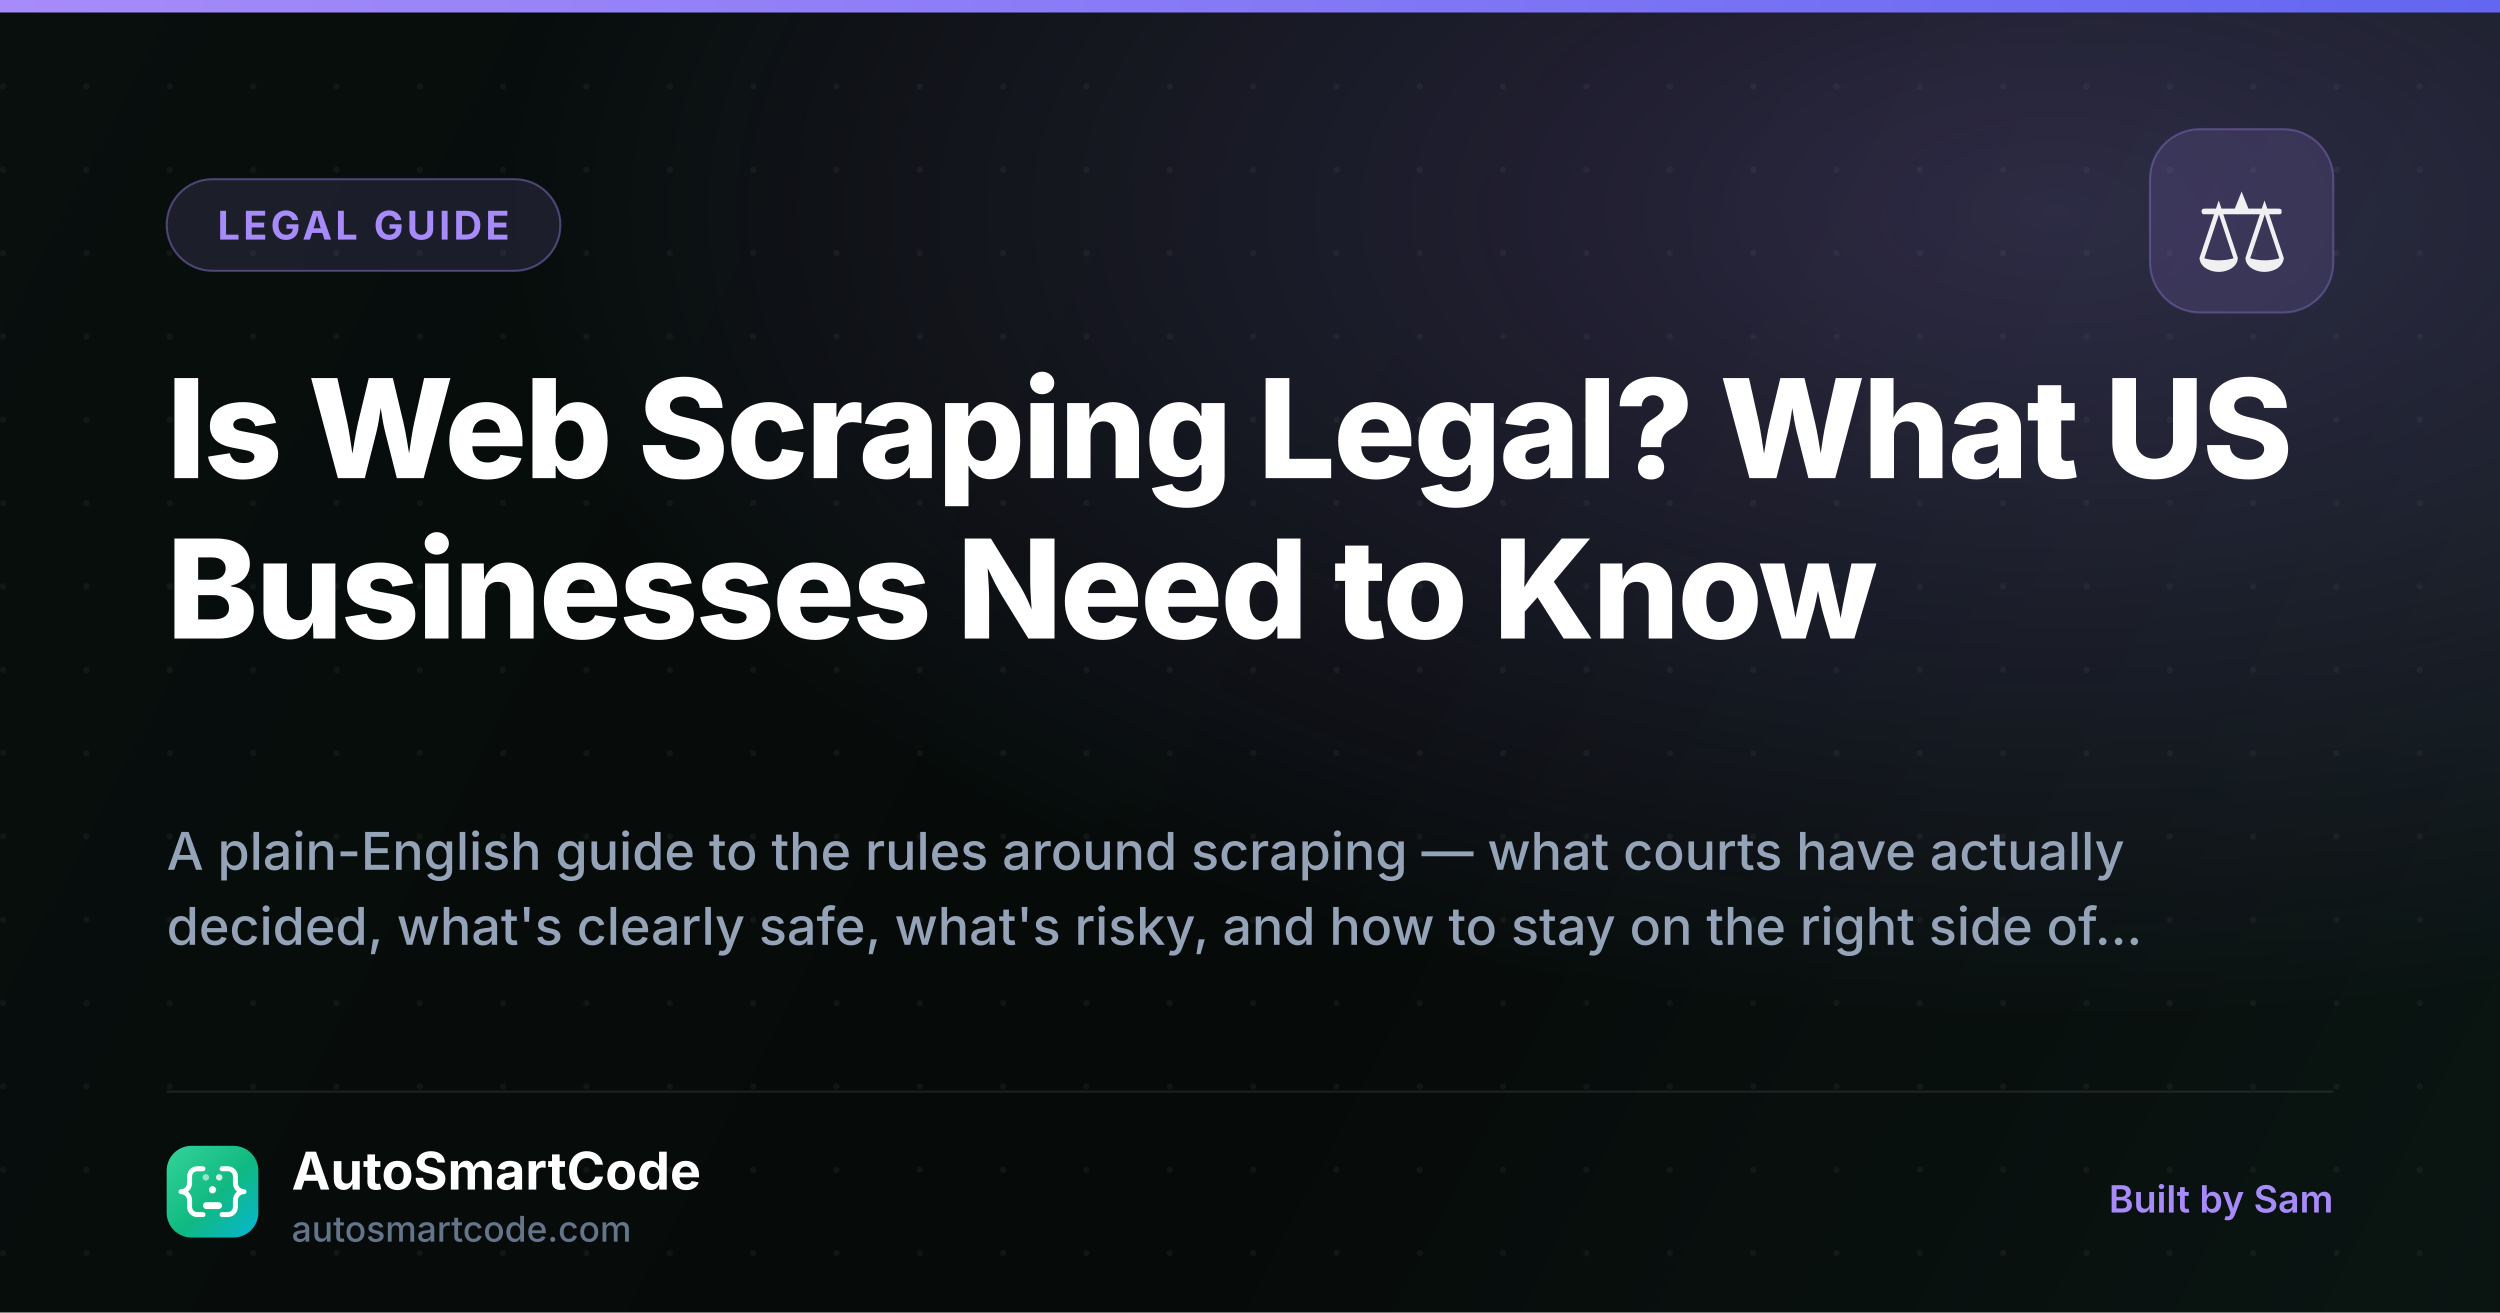
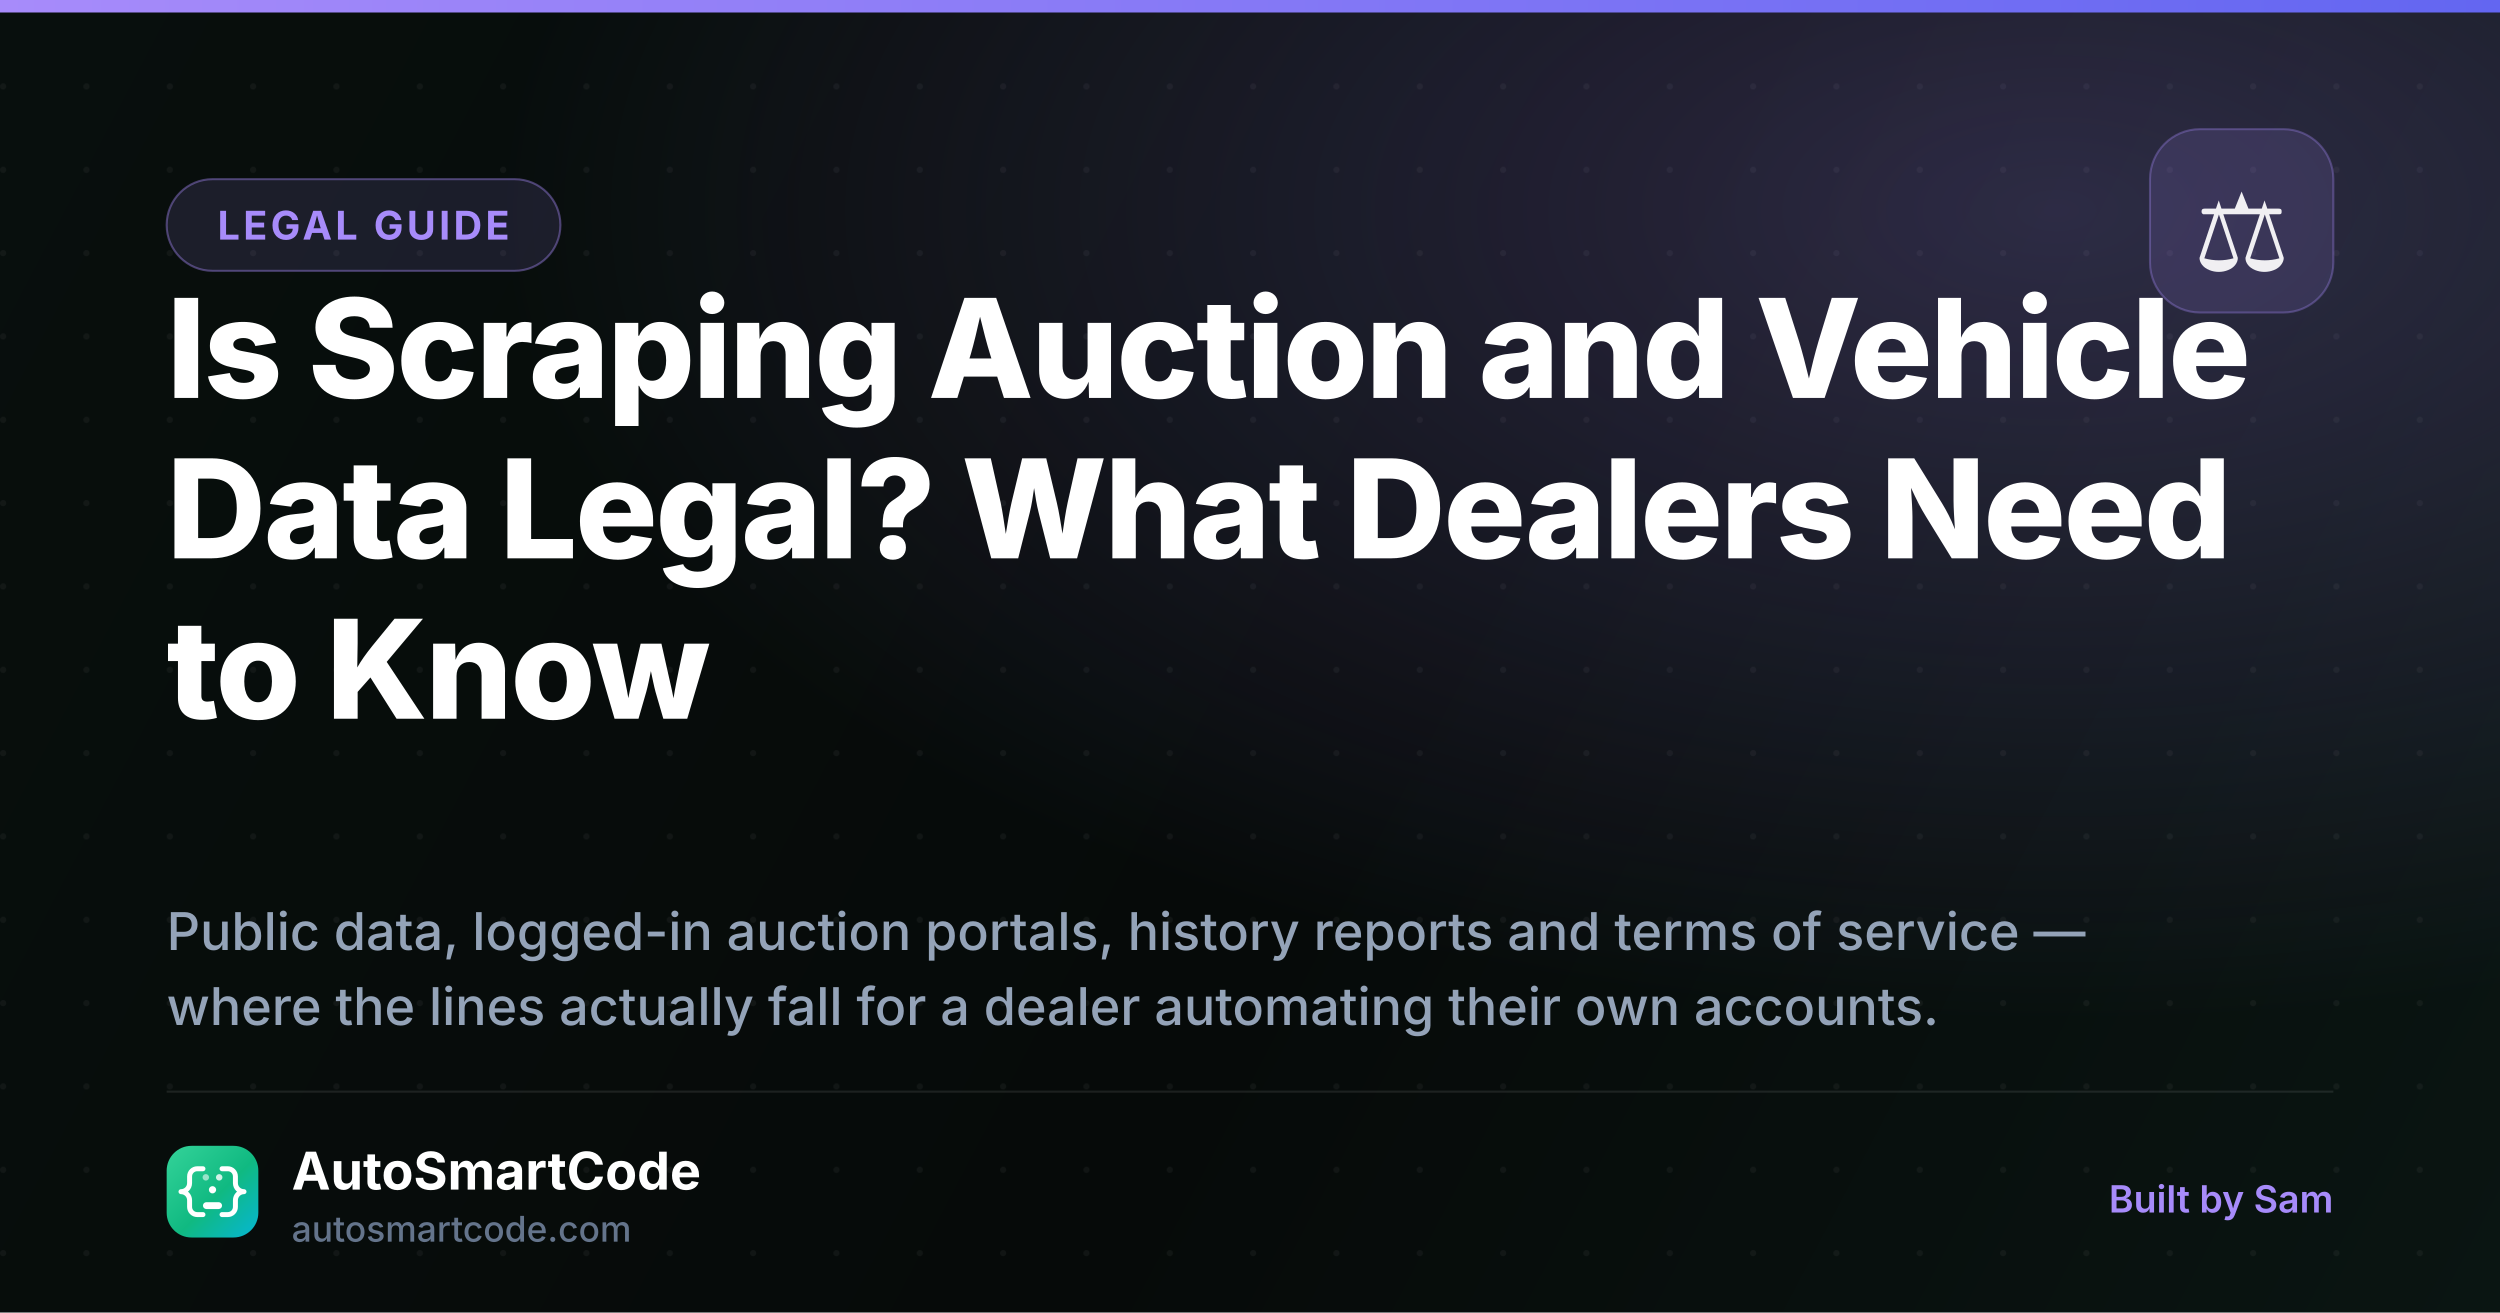
<svg xmlns="http://www.w3.org/2000/svg" width="1200" height="630" viewBox="0 0 1200 630" role="img">
  <defs>
    <linearGradient id="bg" x1="0" y1="0" x2="1200" y2="630" gradientUnits="userSpaceOnUse">
      <stop offset="0%" stop-color="#080f0d" />
      <stop offset="55%" stop-color="#060a09" />
      <stop offset="100%" stop-color="#0a1512" />
    </linearGradient>
    <linearGradient id="mark" x1="0" y1="0" x2="48" y2="48" gradientUnits="userSpaceOnUse">
      <stop offset="0%" stop-color="#34d399" />
      <stop offset="55%" stop-color="#10b981" />
      <stop offset="100%" stop-color="#06b6d4" />
    </linearGradient>
    <linearGradient id="accent" x1="0" y1="0" x2="1200" y2="0" gradientUnits="userSpaceOnUse">
      <stop offset="0%" stop-color="#a78bfa" />
      <stop offset="100%" stop-color="#6366f1" />
    </linearGradient>
    <radialGradient id="glow" cx="0.82" cy="0.16" r="0.62">
      <stop offset="0%" stop-color="#a78bfa" stop-opacity="0.24" />
      <stop offset="100%" stop-color="#a78bfa" stop-opacity="0" />
    </radialGradient>
    <pattern id="grid" width="40" height="40" patternUnits="userSpaceOnUse">
      <circle cx="1.5" cy="1.5" r="1.5" fill="#ffffff" fill-opacity="0.045" />
    </pattern>
  </defs>
  <rect width="1200" height="630" fill="url(#bg)" />
  <rect width="1200" height="630" fill="url(#grid)" />
  <rect width="1200" height="630" fill="url(#glow)" />
  <rect width="1200" height="6" fill="url(#accent)" />
  <rect x="80" y="86" width="189" height="44" rx="22" fill="#a78bfa" fill-opacity="0.13" stroke="#a78bfa" stroke-opacity="0.4" />
  <text x="174.5" y="115" text-anchor="middle" font-family="'Plus Jakarta Sans','Inter',system-ui,-apple-system,'Segoe UI',Roboto,sans-serif" font-size="19" font-weight="700" fill="#a78bfa" letter-spacing="1.6">LEGAL GUIDE</text>
  <g>
    <rect x="1032" y="62" width="88" height="88" rx="24" fill="#a78bfa" fill-opacity="0.14" stroke="#a78bfa" stroke-opacity="0.32" />
    <text x="1076" y="130" text-anchor="middle" font-size="52" fill="#ffffff" fill-opacity="0.92">⚖️</text>
  </g>
-   <text x="80" y="229.5" font-family="'Plus Jakarta Sans','Inter',system-ui,-apple-system,'Segoe UI',Roboto,sans-serif" font-size="66" font-weight="800" fill="#ffffff" letter-spacing="-1.1">Is Web Scraping Legal? What US</text>
-   <text x="80" y="306.5" font-family="'Plus Jakarta Sans','Inter',system-ui,-apple-system,'Segoe UI',Roboto,sans-serif" font-size="66" font-weight="800" fill="#ffffff" letter-spacing="-1.1">Businesses Need to Know</text>
-   <text x="80" y="417.5" font-family="'Plus Jakarta Sans','Inter',system-ui,-apple-system,'Segoe UI',Roboto,sans-serif" font-size="25" font-weight="500" fill="#94a3b8">A plain-English guide to the rules around scraping — what courts have actually</text>
-   <text x="80" y="453.5" font-family="'Plus Jakarta Sans','Inter',system-ui,-apple-system,'Segoe UI',Roboto,sans-serif" font-size="25" font-weight="500" fill="#94a3b8">decided, what's clearly safe, what's risky, and how to stay on the right side of…</text>
+   <text x="80" y="191" font-family="'Plus Jakarta Sans','Inter',system-ui,-apple-system,'Segoe UI',Roboto,sans-serif" font-size="66" font-weight="800" fill="#ffffff" letter-spacing="-1.1">Is Scraping Auction and Vehicle</text>
+   <text x="80" y="268" font-family="'Plus Jakarta Sans','Inter',system-ui,-apple-system,'Segoe UI',Roboto,sans-serif" font-size="66" font-weight="800" fill="#ffffff" letter-spacing="-1.1">Data Legal? What Dealers Need</text>
+   <text x="80" y="345" font-family="'Plus Jakarta Sans','Inter',system-ui,-apple-system,'Segoe UI',Roboto,sans-serif" font-size="66" font-weight="800" fill="#ffffff" letter-spacing="-1.1">to Know</text>
+   <text x="80" y="456" font-family="'Plus Jakarta Sans','Inter',system-ui,-apple-system,'Segoe UI',Roboto,sans-serif" font-size="25" font-weight="500" fill="#94a3b8">Public data, logged-in auction portals, history reports and terms of service —</text>
+   <text x="80" y="492" font-family="'Plus Jakarta Sans','Inter',system-ui,-apple-system,'Segoe UI',Roboto,sans-serif" font-size="25" font-weight="500" fill="#94a3b8">where the lines actually fall for a dealer automating their own accounts.</text>
  <line x1="80" y1="524" x2="1120" y2="524" stroke="#ffffff" stroke-opacity="0.09" />
  <g transform="translate(80 550) scale(0.9167)">
    <rect width="48" height="48" rx="13" fill="url(#mark)" />
    <path d="M19 12h-3a4 4 0 0 0-4 4v3.5a4.5 4.5 0 0 1-4.5 4.5A4.5 4.5 0 0 1 12 28.5V32a4 4 0 0 0 4 4h3" stroke="#fff" stroke-width="2.6" stroke-linecap="round" stroke-linejoin="round" fill="none" />
    <path d="M29 12h3a4 4 0 0 1 4 4v3.5a4.5 4.5 0 0 0 4.5 4.5A4.5 4.5 0 0 0 36 28.5V32a4 4 0 0 1-4 4h-3" stroke="#fff" stroke-width="2.6" stroke-linecap="round" stroke-linejoin="round" fill="none" />
    <circle cx="20.5" cy="16.5" r="1.7" fill="#fff" fill-opacity="0.55" />
    <circle cx="27.5" cy="16.5" r="1.7" fill="#fff" fill-opacity="0.8" />
    <circle cx="24" cy="23" r="1.9" fill="#fff" />
    <rect x="19" y="29.5" width="10" height="3.6" rx="1.8" fill="#fff" />
  </g>
  <text x="140" y="571" font-family="'Plus Jakarta Sans','Inter',system-ui,-apple-system,'Segoe UI',Roboto,sans-serif" font-size="25" font-weight="700" fill="#ffffff">AutoSmartCode</text>
  <text x="140" y="596" font-family="'Plus Jakarta Sans','Inter',system-ui,-apple-system,'Segoe UI',Roboto,sans-serif" font-size="17" font-weight="500" fill="#64748b">autosmartcode.com</text>
  <text x="1120" y="582" text-anchor="end" font-family="'Plus Jakarta Sans','Inter',system-ui,-apple-system,'Segoe UI',Roboto,sans-serif" font-size="18" font-weight="600" fill="#a78bfa">Built by Sam</text>
</svg>
